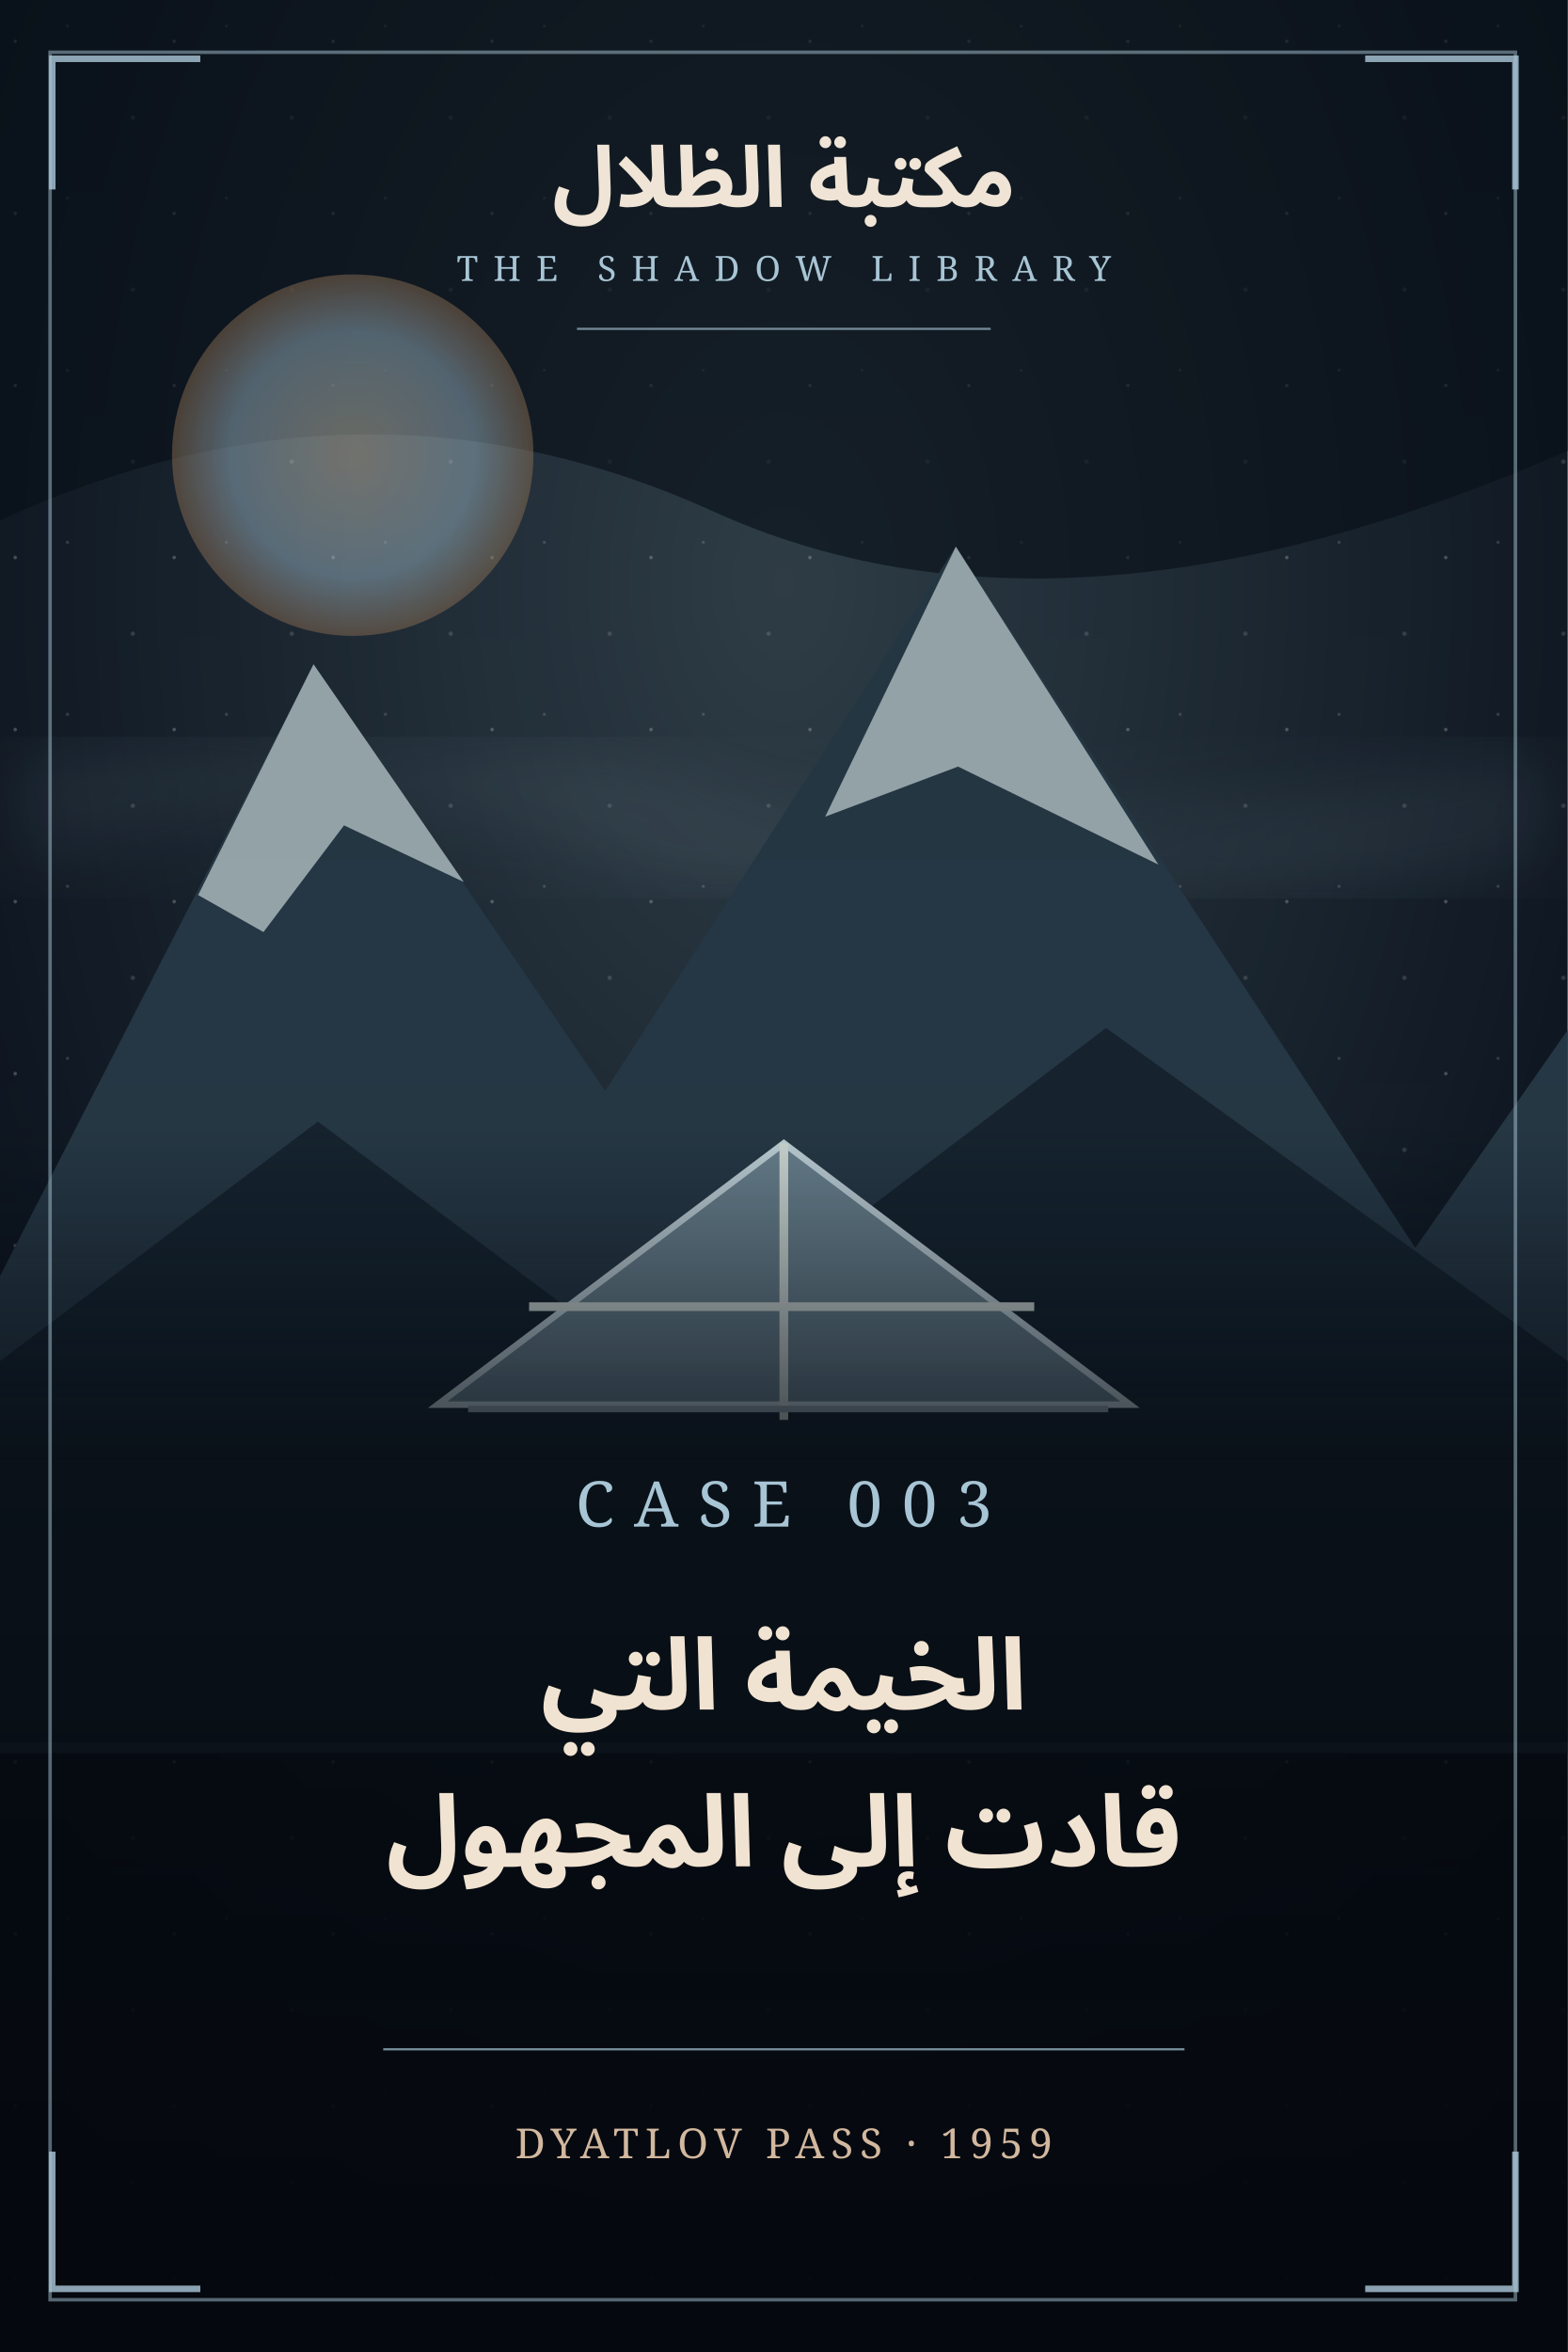
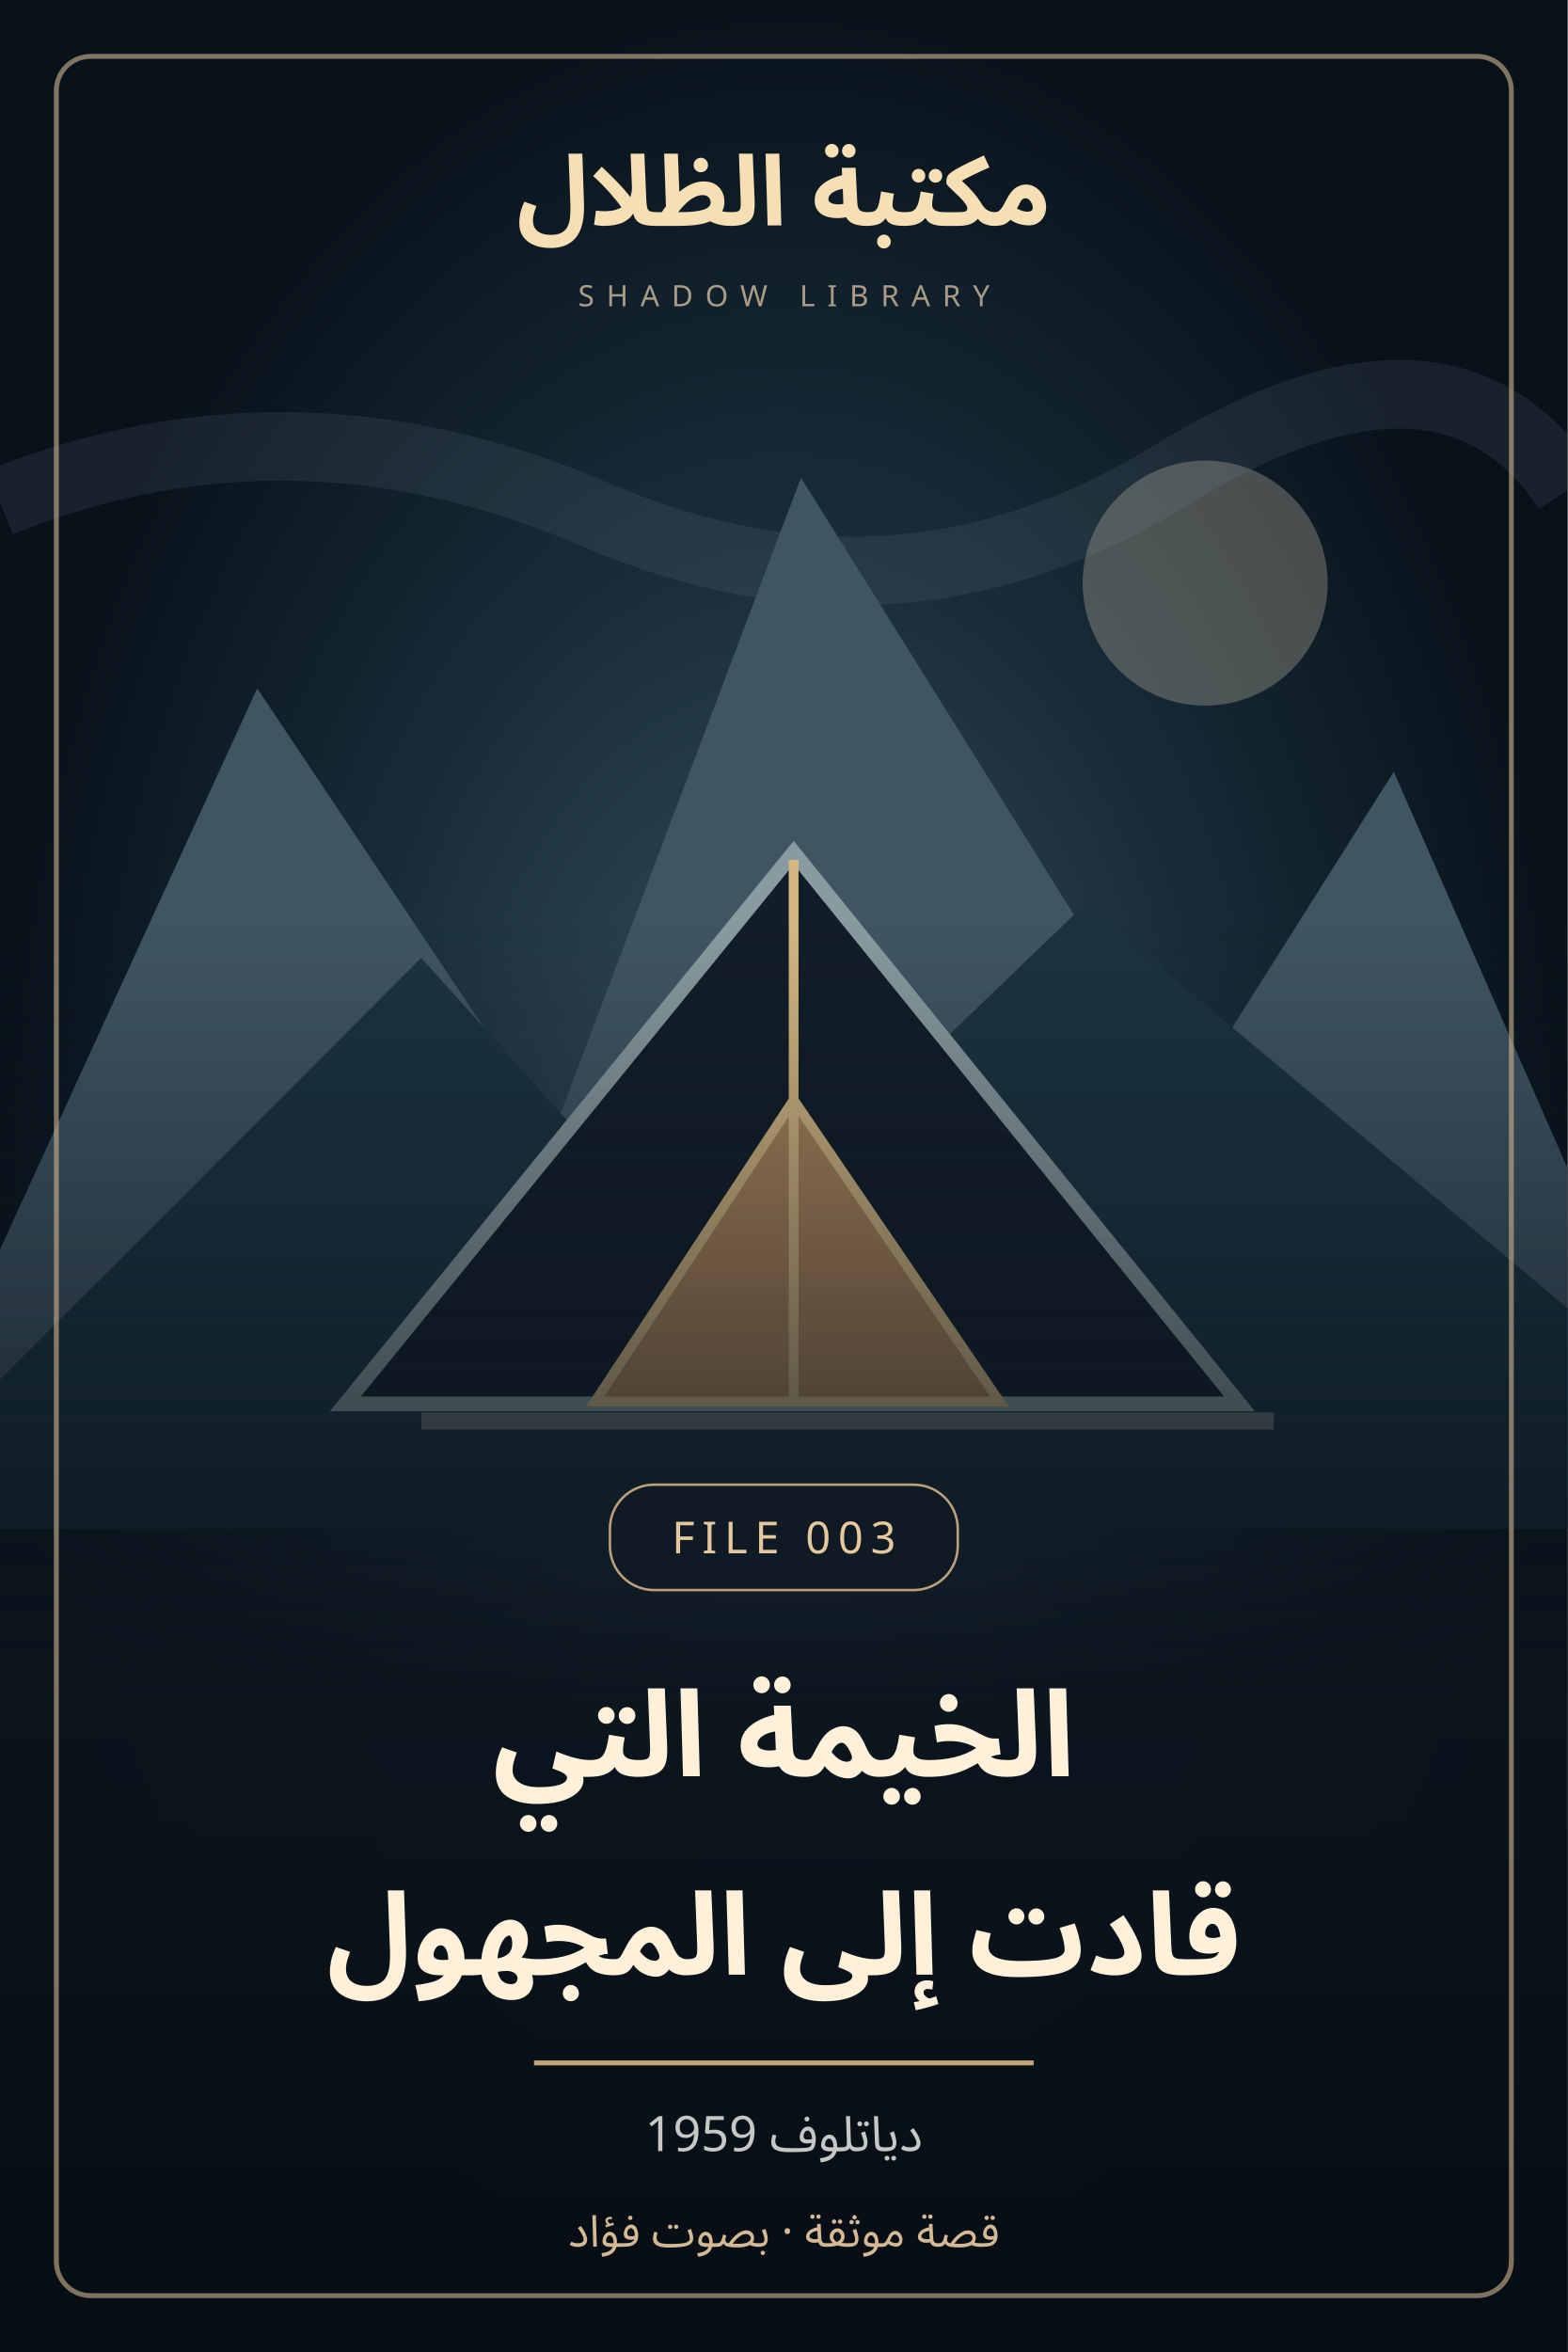
- <svg xmlns="http://www.w3.org/2000/svg" width="720" height="1080" viewBox="0 0 720 1080" role="img" aria-label="الخيمة التي قادت إلى المجهول">
+ <svg xmlns="http://www.w3.org/2000/svg" width="640" height="960" viewBox="0 0 640 960" role="img" aria-label="الخيمة التي قادت إلى المجهول">
  <defs>
-     <radialGradient id="sky" cx=".5" cy=".25" r=".8">
-       <stop stop-color="#31414a" />
-       <stop offset=".65" stop-color="#101923" />
-       <stop offset="1" stop-color="#070b12" />
+     <radialGradient id="bg">
+       <stop stop-color="#3b5260" />
+       <stop offset=".55" stop-color="#182c38" />
+       <stop offset="1" stop-color="#08121b" />
    </radialGradient>
-     <linearGradient id="vignette" x1="0" y1="0" x2="0" y2="1">
-       <stop stop-color="#000610" stop-opacity=".08" />
-       <stop offset=".48" stop-color="#000610" stop-opacity=".06" />
-       <stop offset=".62" stop-color="#050a11" stop-opacity=".75" />
-       <stop offset="1" stop-color="#05080e" />
+     <linearGradient id="fade" x1="0" y1="0" x2="0" y2="1">
+       <stop stop-color="#0b141d" stop-opacity="0" />
+       <stop offset=".55" stop-color="#0b141d" stop-opacity=".94" />
+       <stop offset="1" stop-color="#060d14" />
    </linearGradient>
-     <radialGradient id="moon">
-       <stop stop-color="#ded1b8" />
-       <stop offset=".68" stop-color="#a8c5d5" />
-       <stop offset="1" stop-color="#987859" />
-     </radialGradient>
-     <pattern id="grain" width="73" height="79" patternUnits="userSpaceOnUse">
-       <circle cx="7" cy="19" r=".8" fill="#ffffff" opacity=".25" />
-       <circle cx="61" cy="54" r="1" fill="#ffffff" opacity=".15" />
-       <circle cx="31" cy="12" r=".7" fill="#ffffff" opacity=".17" />
-     </pattern>
-     <filter id="blur">
-       <feGaussianBlur stdDeviation="21" />
-     </filter>
  </defs>
-   <rect width="720" height="1080" fill="url(#sky)" />
-   <rect width="720" height="1080" fill="url(#grain)" />
-   <path d="M0 239Q167 162 328 235T720 207V0H0Z" fill="#081017" opacity=".64" />
-   <circle cx="162" cy="209" r="83" fill="url(#moon)" opacity=".48" />
-   <path d="M0 376Q159 313 296 377T720 364" fill="none" stroke="#a8c5d5" stroke-width="43" opacity=".12" filter="url(#blur)" />
-   <path d="M0 586L144 305L278 501L439 251L650 573L720 473V805H0Z" fill="#283a47" />
-   <path d="M91 411l53-106 69 100-55-26-37 49zM379 375l60-124 93 146-92-45z" fill="#c6d4d6" opacity=".75" />
-   <path d="M0 625L146 515L300 630L508 472L720 625V800H0Z" fill="#172530" />
-   <path d="M201 645L360 525L519 645Z" fill="#6c8491" stroke="#c5d6dd" stroke-width="3" />
-   <path d="M360 525V652m-117-52h232" stroke="#d5e0db" stroke-width="4" />
-   <path d="M215 647L509 647" stroke="#9aadb5" stroke-width="3" />
-   <rect x="0" y="0" width="720" height="1080" fill="url(#vignette)" />
-   <path d="M24 87V27H92M627 27H696V87M24 988v63h68m535 0h69v-63" fill="none" stroke="#a8c5d5" stroke-width="3" opacity=".82" />
-   <rect x="23" y="24" width="673" height="1032" fill="none" stroke="#a8c5d5" stroke-width="1.6" opacity=".5" />
-   <text x="360" y="95" font-size="39" font-family="Tahoma,'Noto Sans Arabic',sans-serif" font-weight="700" text-anchor="middle" direction="rtl" fill="#efe4d5">مكتبة الظلال</text>
-   <text x="360" y="129" font-size="16" text-anchor="middle" font-family="serif" letter-spacing="7" fill="#a8c5d5">THE SHADOW LIBRARY</text>
-   <line x1="265" y1="151" x2="455" y2="151" stroke="#a8c5d5" opacity=".65" />
-   <text x="360" y="701" text-anchor="middle" font-family="serif" font-size="29" letter-spacing="9" fill="#a8c5d5">CASE 003</text>
-   <text x="360" y="785" font-family="Tahoma,'Noto Sans Arabic',sans-serif" font-size="46" font-weight="800" text-anchor="middle" direction="rtl" fill="#f1e3d1">الخيمة التي</text>
-   <text x="360" y="857" font-family="Tahoma,'Noto Sans Arabic',sans-serif" font-size="46" font-weight="800" text-anchor="middle" direction="rtl" fill="#f1e3d1">قادت إلى المجهول</text>
-   <line x1="176" x2="544" y1="941" y2="941" stroke="#a8c5d5" opacity=".7" />
-   <text x="360" y="991" font-family="serif" font-size="19" text-anchor="middle" letter-spacing="3" fill="#d2b89e">DYATLOV PASS · 1959</text>
+   <rect width="640" height="960" fill="url(#bg)" />
+   <circle cx="492" cy="238" r="50" fill="#e1d4b8" opacity=".28" />
+   <path d="M0 205Q120 157 243 210T478 194T640 200" stroke="#899da8" stroke-width="28" opacity=".12" fill="none" />
+   <path d="M0 510L105 281L226 462L327 195L485 448L569 315L640 477V610H0Z" fill="#405563" />
+   <path d="M0 563L172 391L287 519L443 369L640 534V624H0Z" fill="#1b3340" />
+   <path d="M141 573L324 348L506 573Z" fill="#111d28" stroke="#899ba0" stroke-width="6" />
+   <path d="M324 351V570M324 449L408 572H243Z" stroke="#d5b881" stroke-width="4" fill="#ac845a" />
+   <path d="M172 580H520" stroke="#6d7575" stroke-width="7" />
+   <rect x="0" y="375" width="640" height="585" fill="url(#fade)" />
+   <rect x="23" y="23" width="594" height="914" rx="14" stroke="#cbb08b" stroke-opacity=".62" stroke-width="2" fill="none" />
+   <text x="320" y="92" text-anchor="middle" font-size="40" font-weight="bold" font-family="Noto Sans Arabic,Tahoma,sans-serif" fill="#f6dfb5" direction="rtl">مكتبة الظلال</text>
+   <text x="320" y="125" text-anchor="middle" font-size="12" letter-spacing="5" font-family="sans-serif" fill="#aa9c86">SHADOW LIBRARY</text>
+   <rect x="249" y="606" rx="18" width="142" height="43" stroke="#bca17c" fill="#0f1a24" />
+   <text x="320" y="634" font-family="sans-serif" font-size="18" letter-spacing="3" fill="#e5c99d" text-anchor="middle">FILE 003</text>
+   <text x="320" y="725" font-size="49" font-family="Noto Sans Arabic,Tahoma,sans-serif" font-weight="bold" text-anchor="middle" direction="rtl" fill="#fff1d9">الخيمة التي</text>
+   <text x="320" y="806" font-size="47" font-family="Noto Sans Arabic,Tahoma,sans-serif" font-weight="bold" text-anchor="middle" direction="rtl" fill="#fff1d9">قادت إلى المجهول</text>
+   <line x1="218" y1="842" x2="422" y2="842" stroke="#c4a377" stroke-width="2" />
+   <text x="320" y="878" text-anchor="middle" font-size="20" font-family="Noto Sans Arabic,Tahoma,sans-serif" direction="rtl" fill="#c6c8c5">دياتلوف 1959</text>
+   <text x="320" y="917" text-anchor="middle" font-size="18" font-family="Noto Sans Arabic,Tahoma,sans-serif" direction="rtl" fill="#d4b994">قصة موثقة · بصوت فؤاد</text>
</svg>
